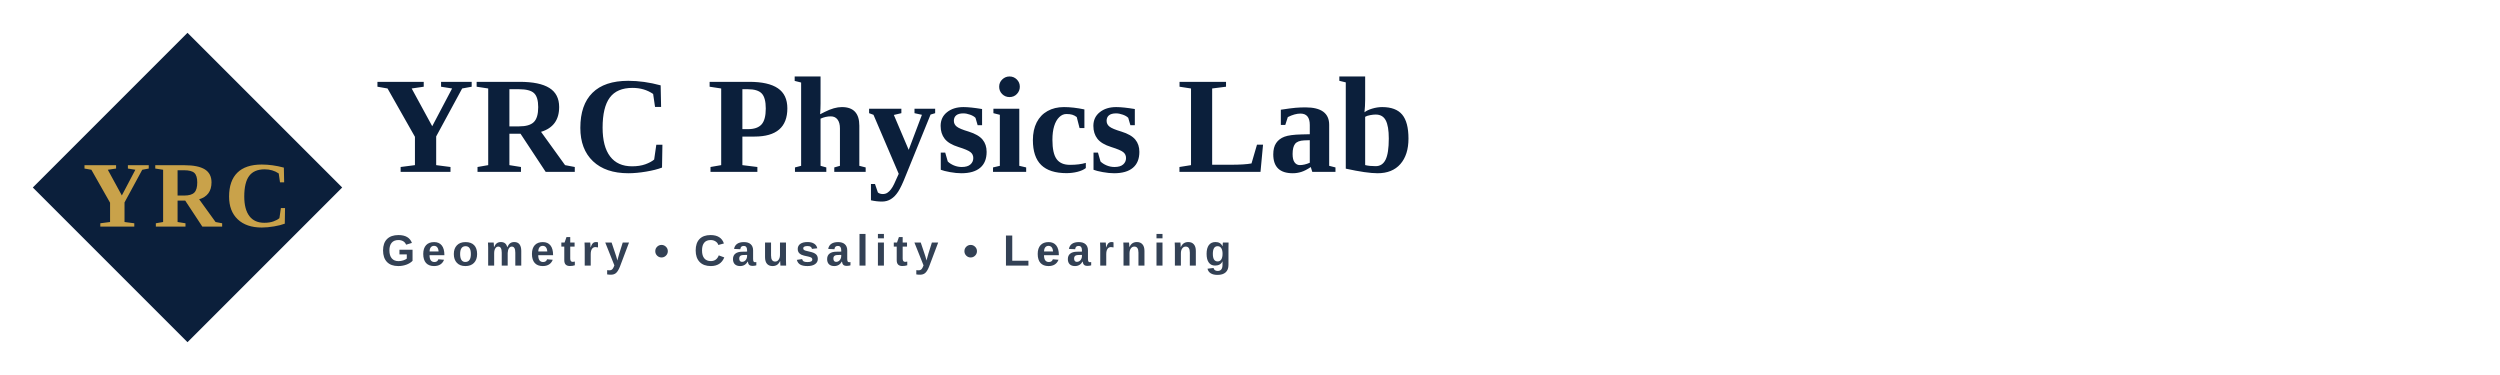
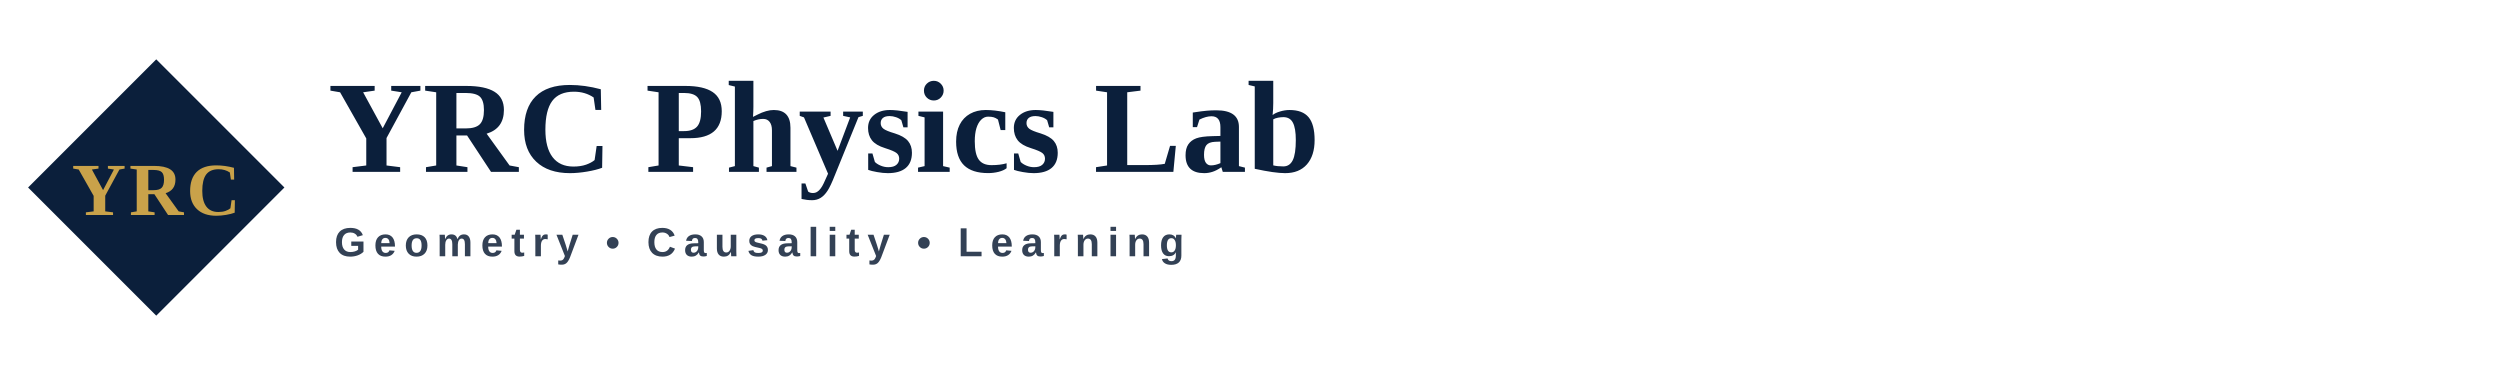
<svg xmlns="http://www.w3.org/2000/svg" viewBox="0 0 800 120">
  <defs>
    <style>
-       @font-face {
-         font-family: 'Times New Roman';
-         src: local('Times New Roman');
-       }
-       @font-face {
-         font-family: 'Arial';
-         src: local('Arial');
-       }
+       .serif { font-family: 'Times New Roman', Georgia, serif; font-weight: bold; }
+       .sans { font-family: Arial, Helvetica, sans-serif; font-weight: bold; }
    </style>
  </defs>
-   <g transform="translate(10, 10)">
-     <rect x="15" y="15" width="70" height="70" transform="rotate(45 50 50)" fill="#0B1F3B" />
-     <text x="50" y="54" dominant-baseline="middle" text-anchor="middle" font-family="'Times New Roman', Georgia, serif" font-weight="bold" font-size="30" fill="#C9A24A" letter-spacing="1">YRC</text>
+   <g transform="translate(50, 60)">
+     <rect x="-29" y="-29" width="58" height="58" transform="rotate(45)" fill="#0B1F3B" />
+     <text x="0" y="2" dominant-baseline="middle" text-anchor="middle" class="serif" font-size="24" fill="#C9A24A" letter-spacing="1">YRC</text>
  </g>
-   <text x="120" y="55" font-family="'Times New Roman', Georgia, serif" font-weight="bold" font-size="44" fill="#0B1F3B">YRC Physics Lab</text>
-   <text x="122" y="85" font-family="Arial, Helvetica, sans-serif" font-weight="bold" font-size="14" letter-spacing="2" fill="#334155" text-transform="uppercase">Geometry • Causality • Learning</text>
+   <text x="105" y="55" class="serif" font-size="42" fill="#0B1F3B">YRC Physics Lab</text>
+   <text x="107" y="82" class="sans" font-size="13" letter-spacing="2.5" fill="#334155" text-transform="uppercase">Geometry • Causality • Learning</text>
</svg>
